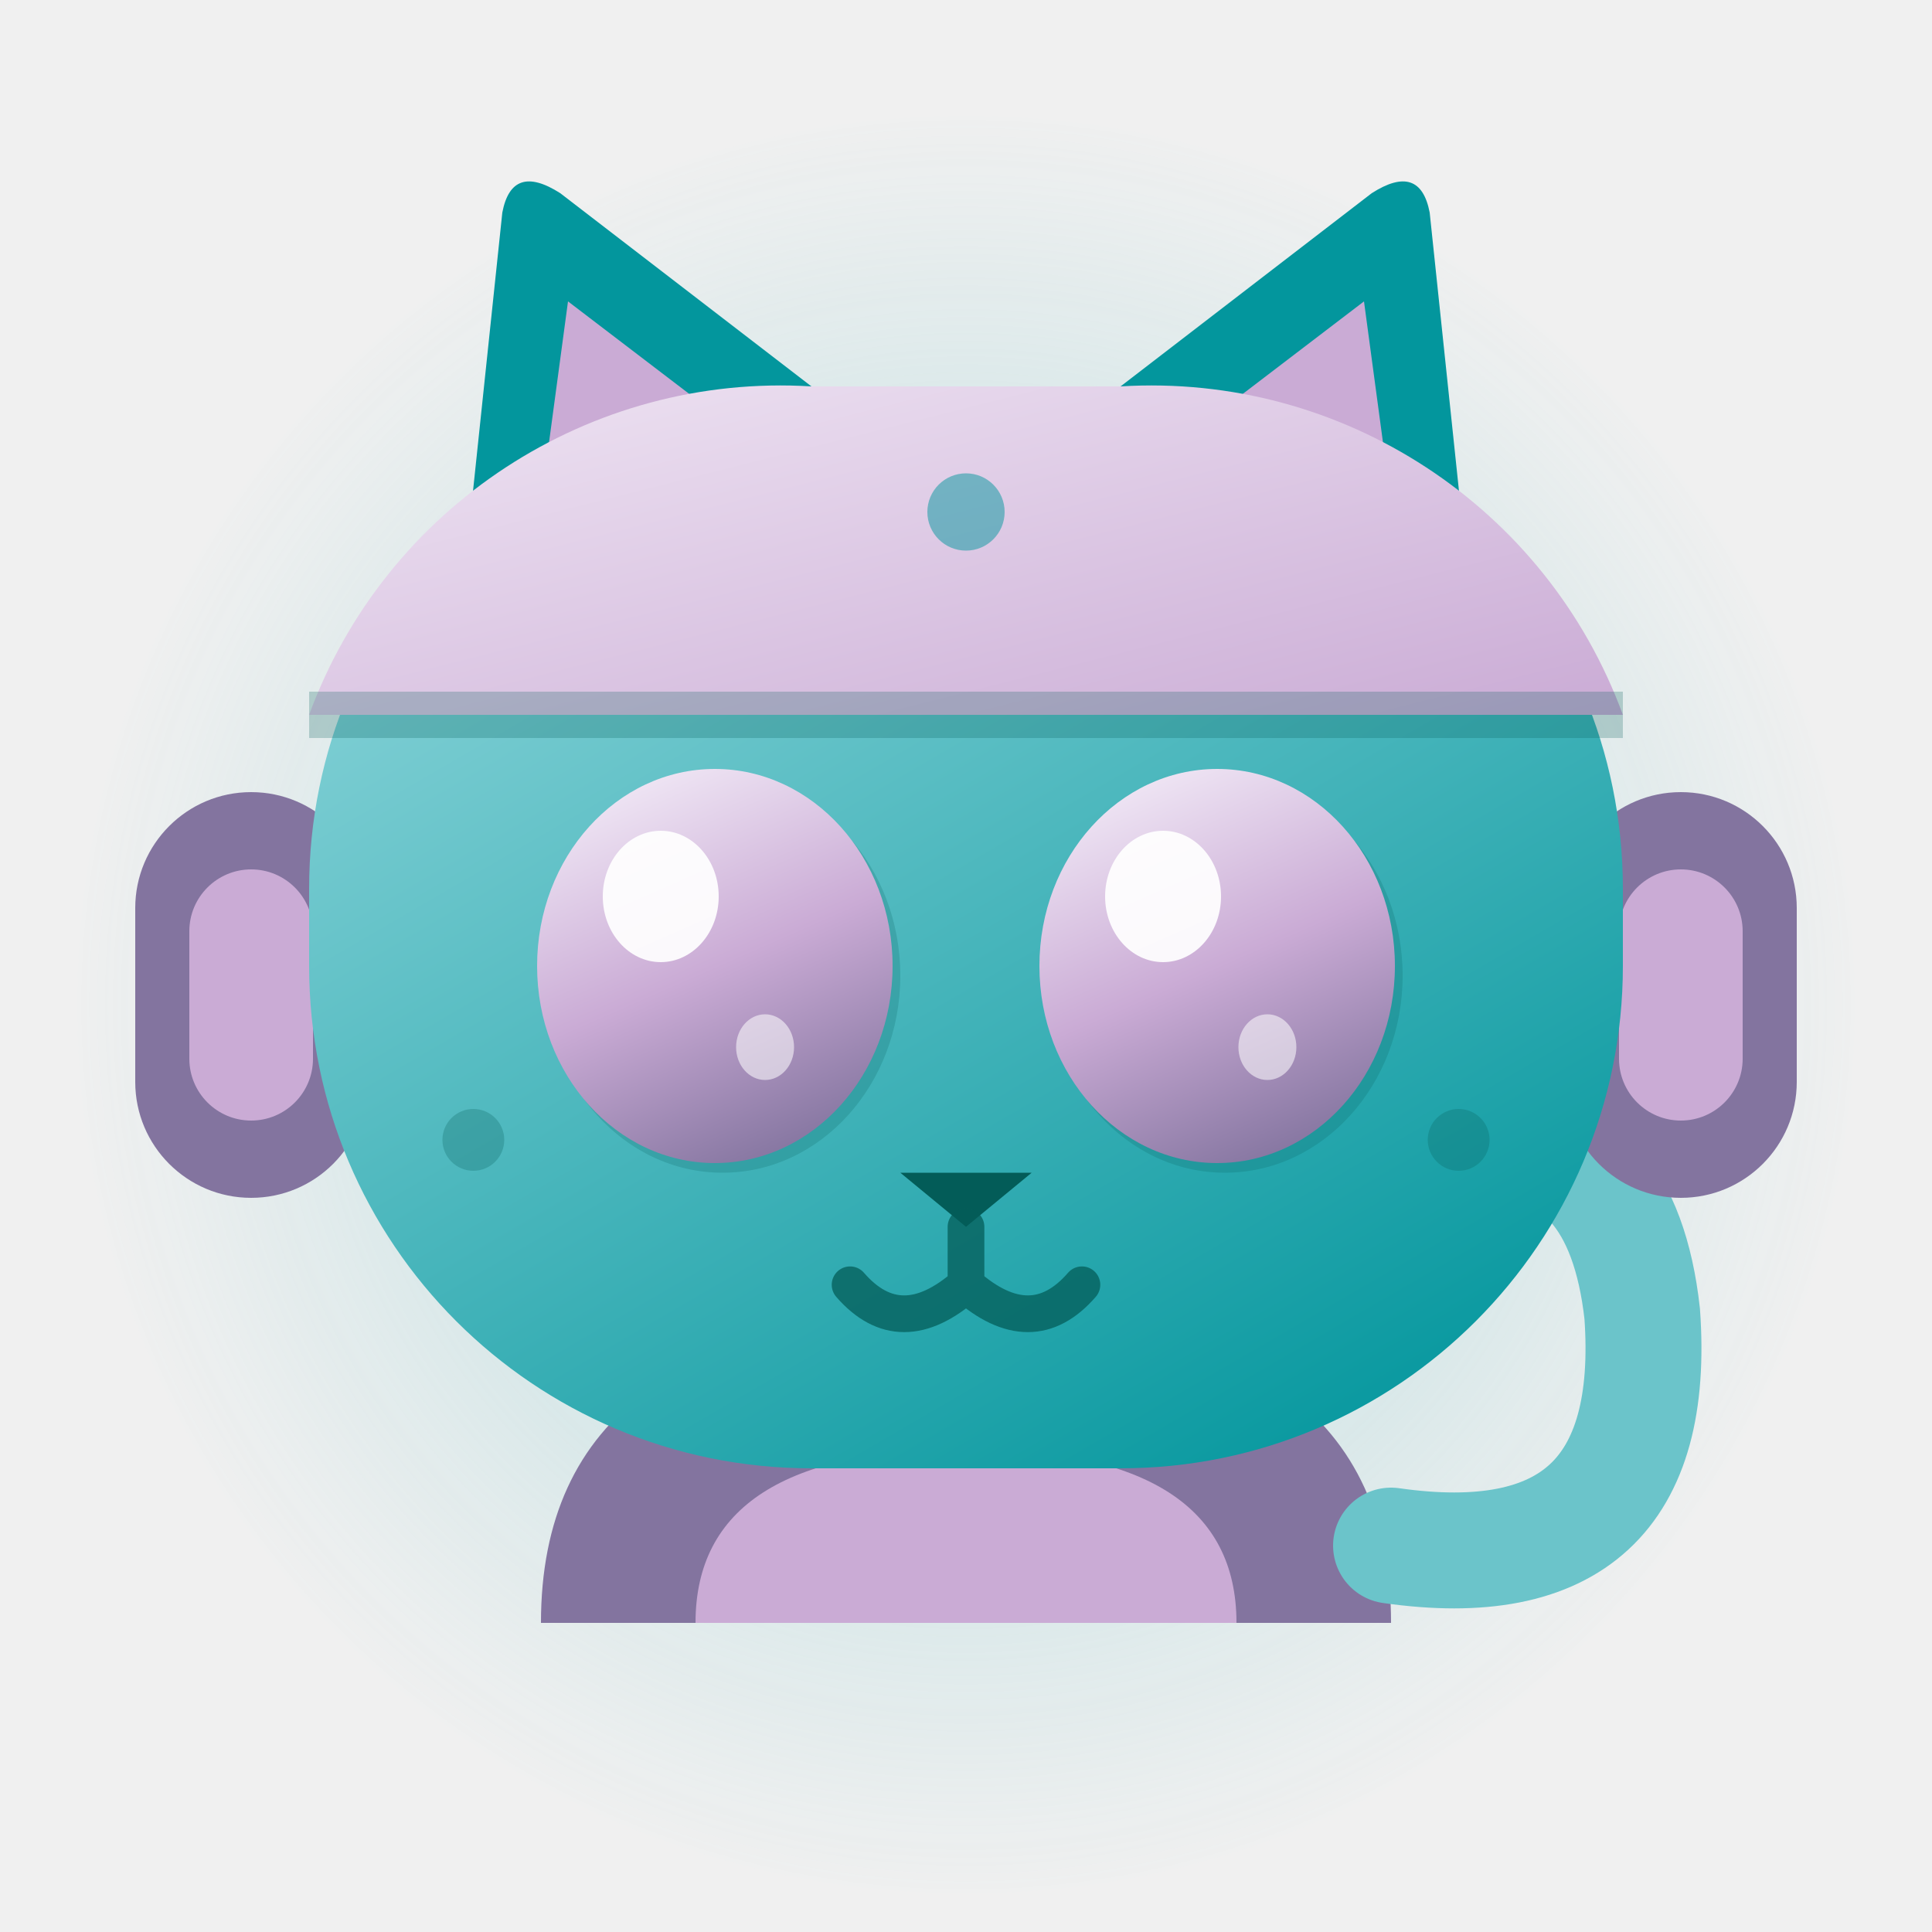
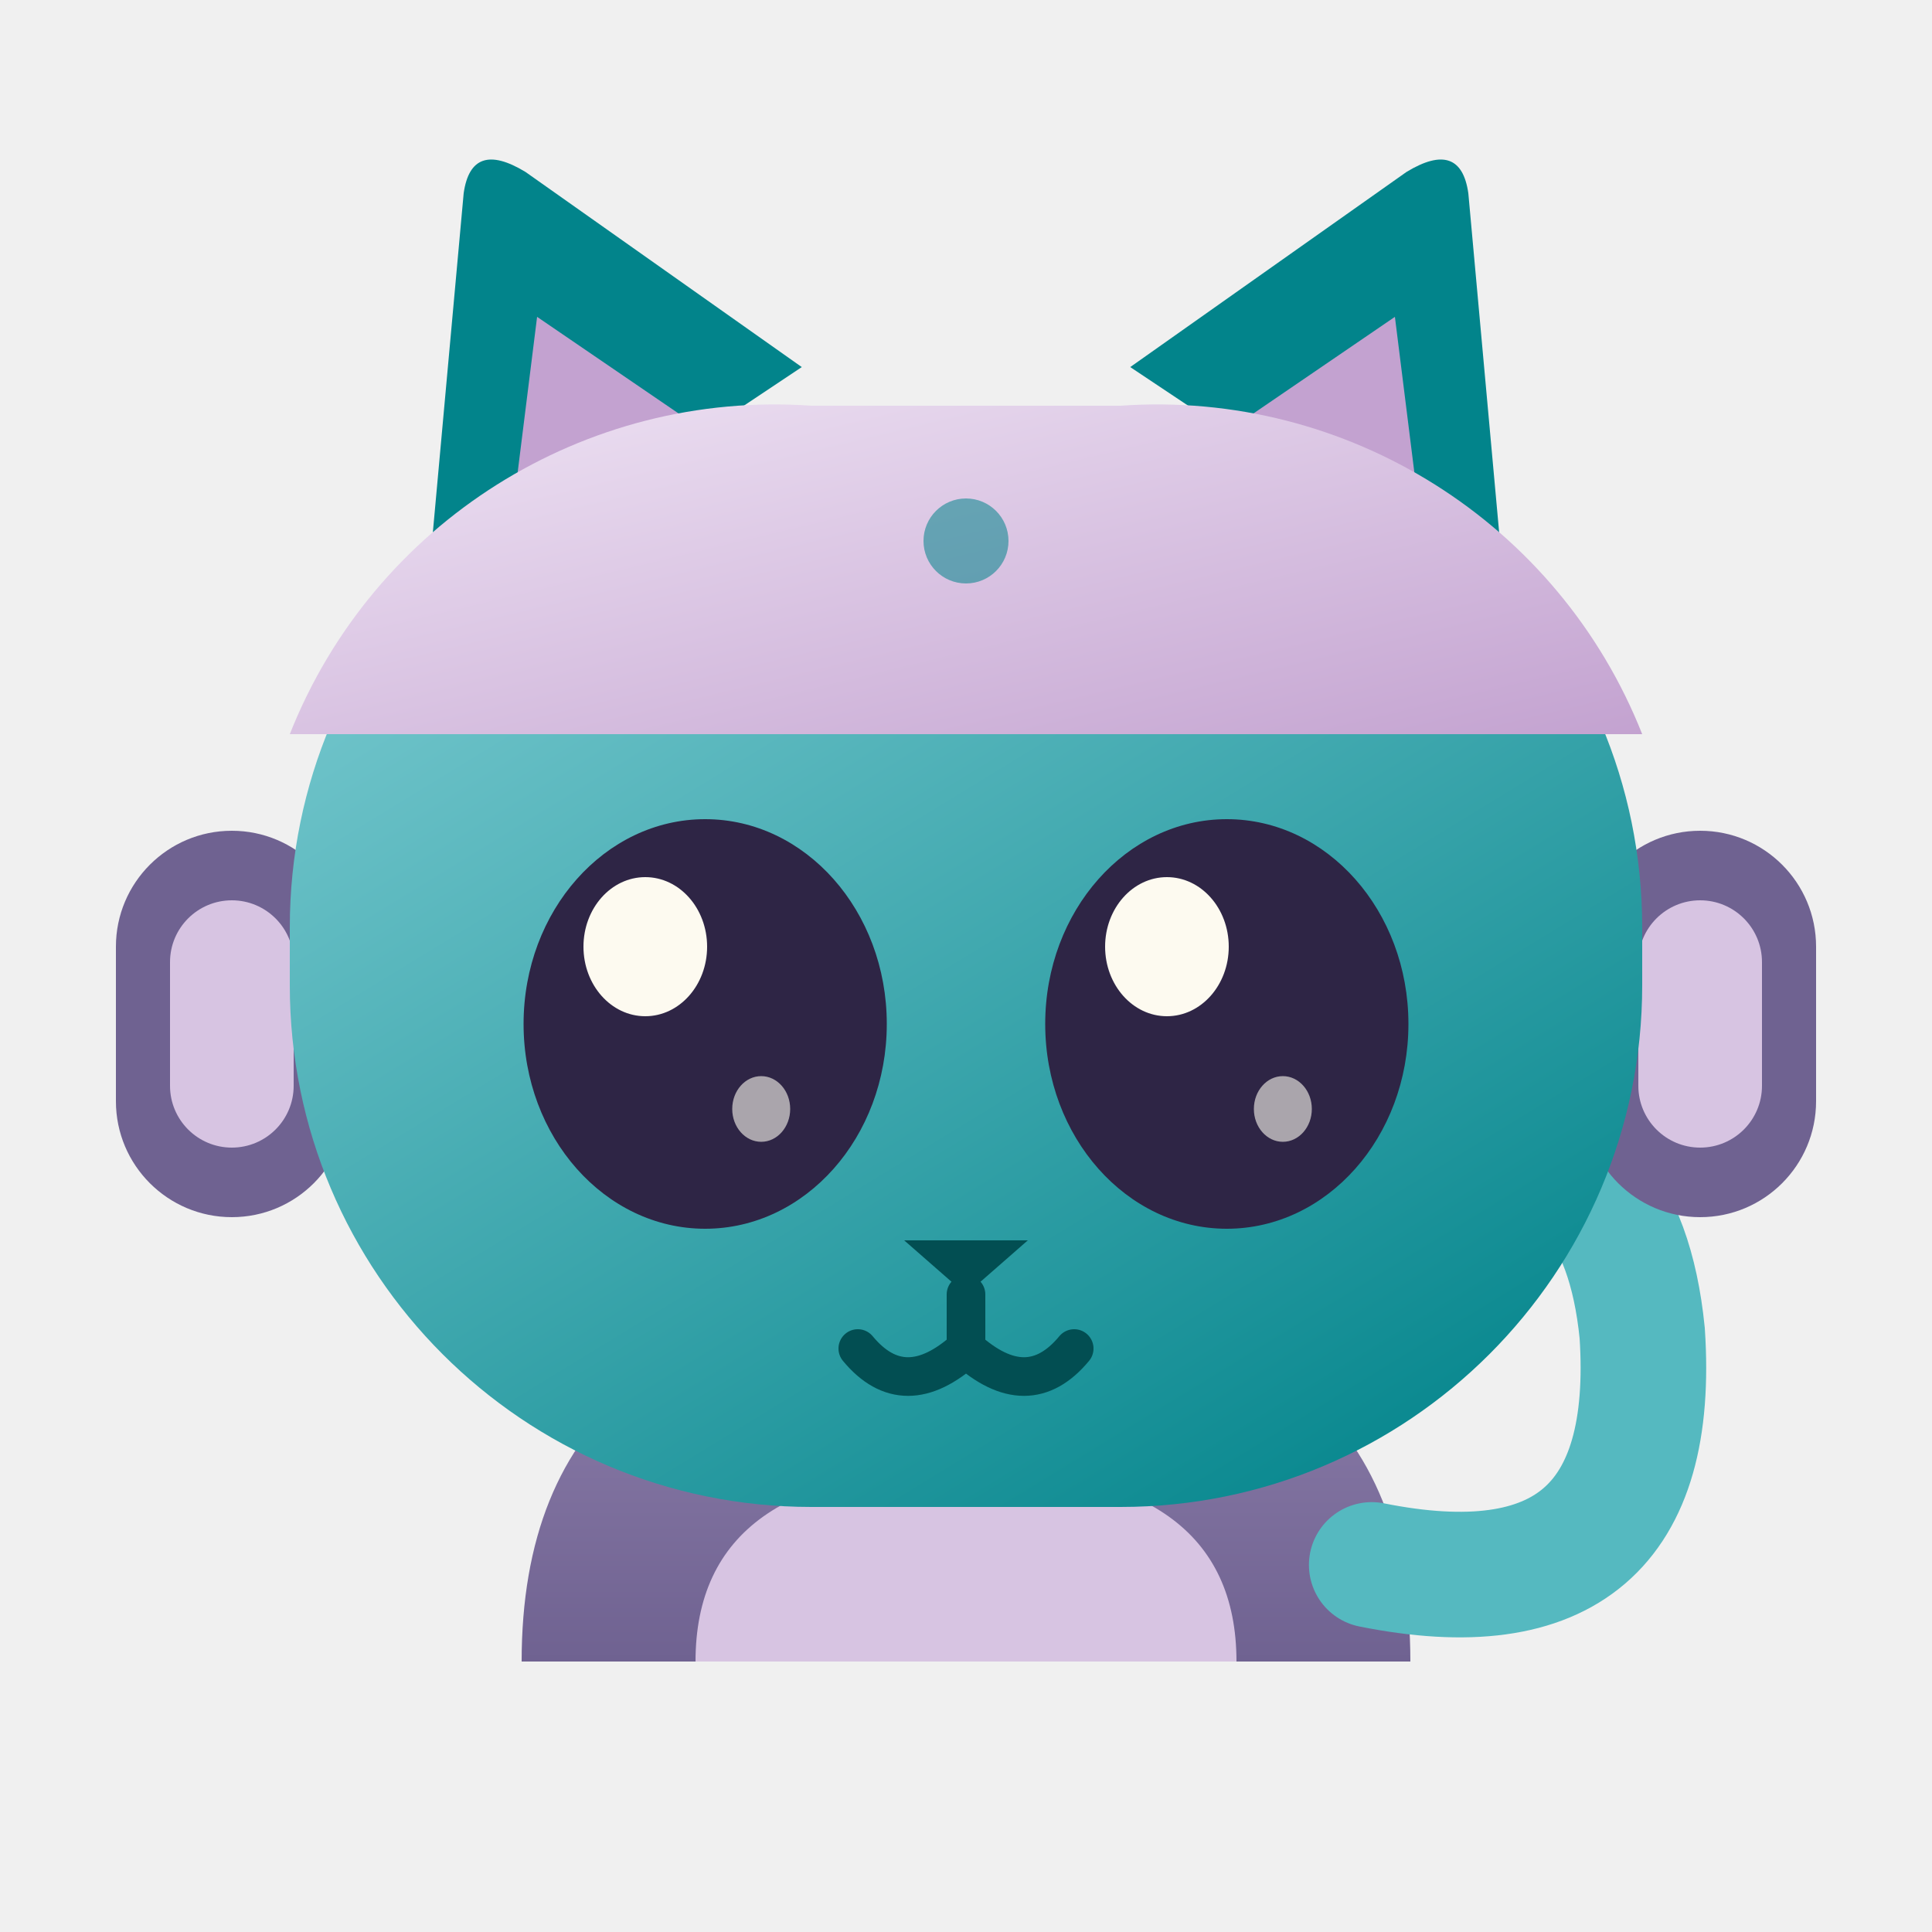
<svg xmlns="http://www.w3.org/2000/svg" viewBox="0 0 100 100" class="cat" role="img" aria-label="Pixel the robot cat mascot">
  <defs>
-     <linearGradient id="mHead" x1="0.15" y1="0" x2="0.85" y2="1">
-       <stop offset="0" stop-color="#8FD6DB" />
-       <stop offset="1" stop-color="#03969D" />
+     <linearGradient id="mHead" x1="0.12" y1="0" x2="0.88" y2="1">
+       <stop offset="0" stop-color="#7FCDD3" />
+       <stop offset="1" stop-color="#02848B" />
    </linearGradient>
-     <linearGradient id="mCrown" x1="0" y1="0" x2="1" y2="1">
-       <stop offset="0" stop-color="#EFE5F3" />
-       <stop offset="1" stop-color="#CAABD5" />
+     <linearGradient id="mVisor" x1="0" y1="0" x2="1" y2="1">
+       <stop offset="0" stop-color="#EFE4F4" />
+       <stop offset="1" stop-color="#C3A2D0" />
    </linearGradient>
-     <linearGradient id="mEye" x1="0.3" y1="0" x2="0.7" y2="1">
-       <stop offset="0" stop-color="#F0E7F5" />
-       <stop offset="0.5" stop-color="#CAABD5" />
-       <stop offset="1" stop-color="#83749F" />
+     <linearGradient id="mBody" x1="0" y1="0" x2="0" y2="1">
+       <stop offset="0" stop-color="#8E7FAB" />
+       <stop offset="1" stop-color="#6F6291" />
    </linearGradient>
-     <radialGradient id="mGlow" cx="0.5" cy="0.5" r="0.5">
-       <stop offset="0" stop-color="#6BC4CA" stop-opacity="0.45" />
-       <stop offset="1" stop-color="#6BC4CA" stop-opacity="0" />
-     </radialGradient>
  </defs>
-   <circle cx="50" cy="52" r="46" fill="url(#mGlow)" />
-   <path d="M28 84 q0-16 22-16 t22 16 z" fill="#83749F" />
-   <path d="M36 84 q0-9 14-9 t14 9 z" fill="#CAABD5" />
+   <path d="M27 86 q0-19 23-19 t23 19 z" fill="url(#mBody)" />
+   <path d="M36 86 q0-10 14-10 t14 10 z" fill="#D7C4E2" />
  <g class="cat-tail">
-     <path d="M72 80 q14 2 13-12 q-1-9-8-9" fill="none" stroke="#6BC4CA" stroke-width="6" stroke-linecap="round" />
-     <circle cx="77" cy="59" r="3.4" fill="#CAABD5" />
+     <path d="M71 81 q15 3 14-12 q-1-10-9-10" fill="none" stroke="#55B9C0" stroke-width="6.5" stroke-linecap="round" />
+     <circle cx="76" cy="59" r="3.6" fill="#C3A2D0" />
  </g>
  <g class="cat-ear cat-ear-l">
-     <path d="M24 30 L26 11 Q26.5 8.4 29 10 L42 20 Z" fill="#03969D" />
-     <path d="M28 26 L29.4 15.6 L37 21.4 Z" fill="#CAABD5" />
+     <path d="M22 32 L24 10 Q24.4 7.2 27.2 8.9 L41.5 19 Z" fill="#02848B" />
+     <path d="M26.4 27.6 L27.8 16.4 L36 22 Z" fill="#C3A2D0" />
  </g>
  <g class="cat-ear cat-ear-r">
-     <path d="M76 30 L74 11 Q73.5 8.4 71 10 L58 20 Z" fill="#03969D" />
-     <path d="M72 26 L70.6 15.6 L63 21.4 Z" fill="#CAABD5" />
+     <path d="M78 32 L76 10 Q75.6 7.2 72.8 8.9 L58.5 19 Z" fill="#02848B" />
+     <path d="M73.6 27.6 L72.2 16.4 L64 22 Z" fill="#C3A2D0" />
  </g>
-   <rect x="7" y="41" width="12" height="21" rx="6" fill="#83749F" />
-   <rect x="9.8" y="45" width="6.4" height="13" rx="3.2" fill="#CAABD5" />
-   <rect x="81" y="41" width="12" height="21" rx="6" fill="#83749F" />
-   <rect x="83.8" y="45" width="6.4" height="13" rx="3.2" fill="#CAABD5" />
-   <rect x="16" y="20" width="68" height="56" rx="26" fill="url(#mHead)" />
-   <path d="M16 37 A26 26 0 0 1 42 20 h16 A26 26 0 0 1 84 37 Z" fill="url(#mCrown)" />
-   <rect x="16" y="35.8" width="68" height="2.4" fill="#035C58" opacity="0.24" />
-   <circle cx="50" cy="26.5" r="2" fill="#03969D" opacity=".5" />
+   <rect x="6" y="43" width="12" height="20" rx="6" fill="#6F6291" />
+   <rect x="8.8" y="46.6" width="6.4" height="12.8" rx="3.2" fill="#D7C4E2" />
+   <rect x="82" y="43" width="12" height="20" rx="6" fill="#6F6291" />
+   <rect x="84.8" y="46.6" width="6.4" height="12.8" rx="3.2" fill="#D7C4E2" />
+   <rect x="15" y="21" width="70" height="57" rx="27" fill="url(#mHead)" />
+   <path d="M15 38 A27 27 0 0 1 42 21 h16 A27 27 0 0 1 85 38 Z" fill="url(#mVisor)" />
+   <circle cx="50" cy="28" r="2.2" fill="#02848B" opacity=".55" />
  <g class="cat-eyes">
-     <ellipse cx="37" cy="50" rx="9.2" ry="10.2" fill="#035C58" opacity="0.2" transform="translate(0.4,0.5)" />
-     <ellipse class="cat-eye" cx="37" cy="50" rx="9.2" ry="10.2" fill="url(#mEye)" />
-     <ellipse cx="34.2" cy="46.4" rx="3" ry="3.4" fill="#fff" opacity="0.92" />
-     <ellipse cx="39.6" cy="54.2" rx="1.5" ry="1.7" fill="#fff" opacity="0.55" />
-     <ellipse cx="63" cy="50" rx="9.2" ry="10.2" fill="#035C58" opacity="0.2" transform="translate(0.4,0.5)" />
-     <ellipse class="cat-eye" cx="63" cy="50" rx="9.2" ry="10.2" fill="url(#mEye)" />
-     <ellipse cx="60.2" cy="46.4" rx="3" ry="3.4" fill="#fff" opacity="0.92" />
-     <ellipse cx="65.6" cy="54.2" rx="1.5" ry="1.7" fill="#fff" opacity="0.55" />
+     <ellipse class="cat-eye" cx="36.5" cy="53" rx="9.4" ry="10.6" fill="#2E2545" />
+     <ellipse cx="33.4" cy="49" rx="3.2" ry="3.6" fill="#FDFAF0" />
+     <ellipse cx="39.4" cy="57.4" rx="1.5" ry="1.7" fill="#FDFAF0" opacity="0.6" />
+     <ellipse class="cat-eye" cx="63.5" cy="53" rx="9.4" ry="10.6" fill="#2E2545" />
+     <ellipse cx="60.4" cy="49" rx="3.2" ry="3.6" fill="#FDFAF0" />
+     <ellipse cx="66.4" cy="57.4" rx="1.5" ry="1.7" fill="#FDFAF0" opacity="0.6" />
  </g>
-   <path d="M50 63.5 l-3.4-2.8 h6.8 Z" fill="#035C58" />
-   <path d="M50 63.5 v3 M50 66.5 q-3.4 3 -6 0 M50 66.5 q3.4 3 6 0" fill="none" stroke="#035C58" stroke-width="1.9" stroke-linecap="round" opacity="0.75" />
-   <circle cx="24.5" cy="59" r="1.6" fill="#035C58" opacity="0.26" />
-   <circle cx="75.5" cy="59" r="1.6" fill="#035C58" opacity="0.26" />
+   <path d="M50 67 l-3.2-2.8 h6.4 Z" fill="#024E52" />
+   <path d="M50 67 v2.8 M50 69.8 q-3.2 2.9 -5.6 0 M50 69.8 q3.2 2.9 5.6 0" fill="none" stroke="#024E52" stroke-width="2" stroke-linecap="round" />
</svg>
